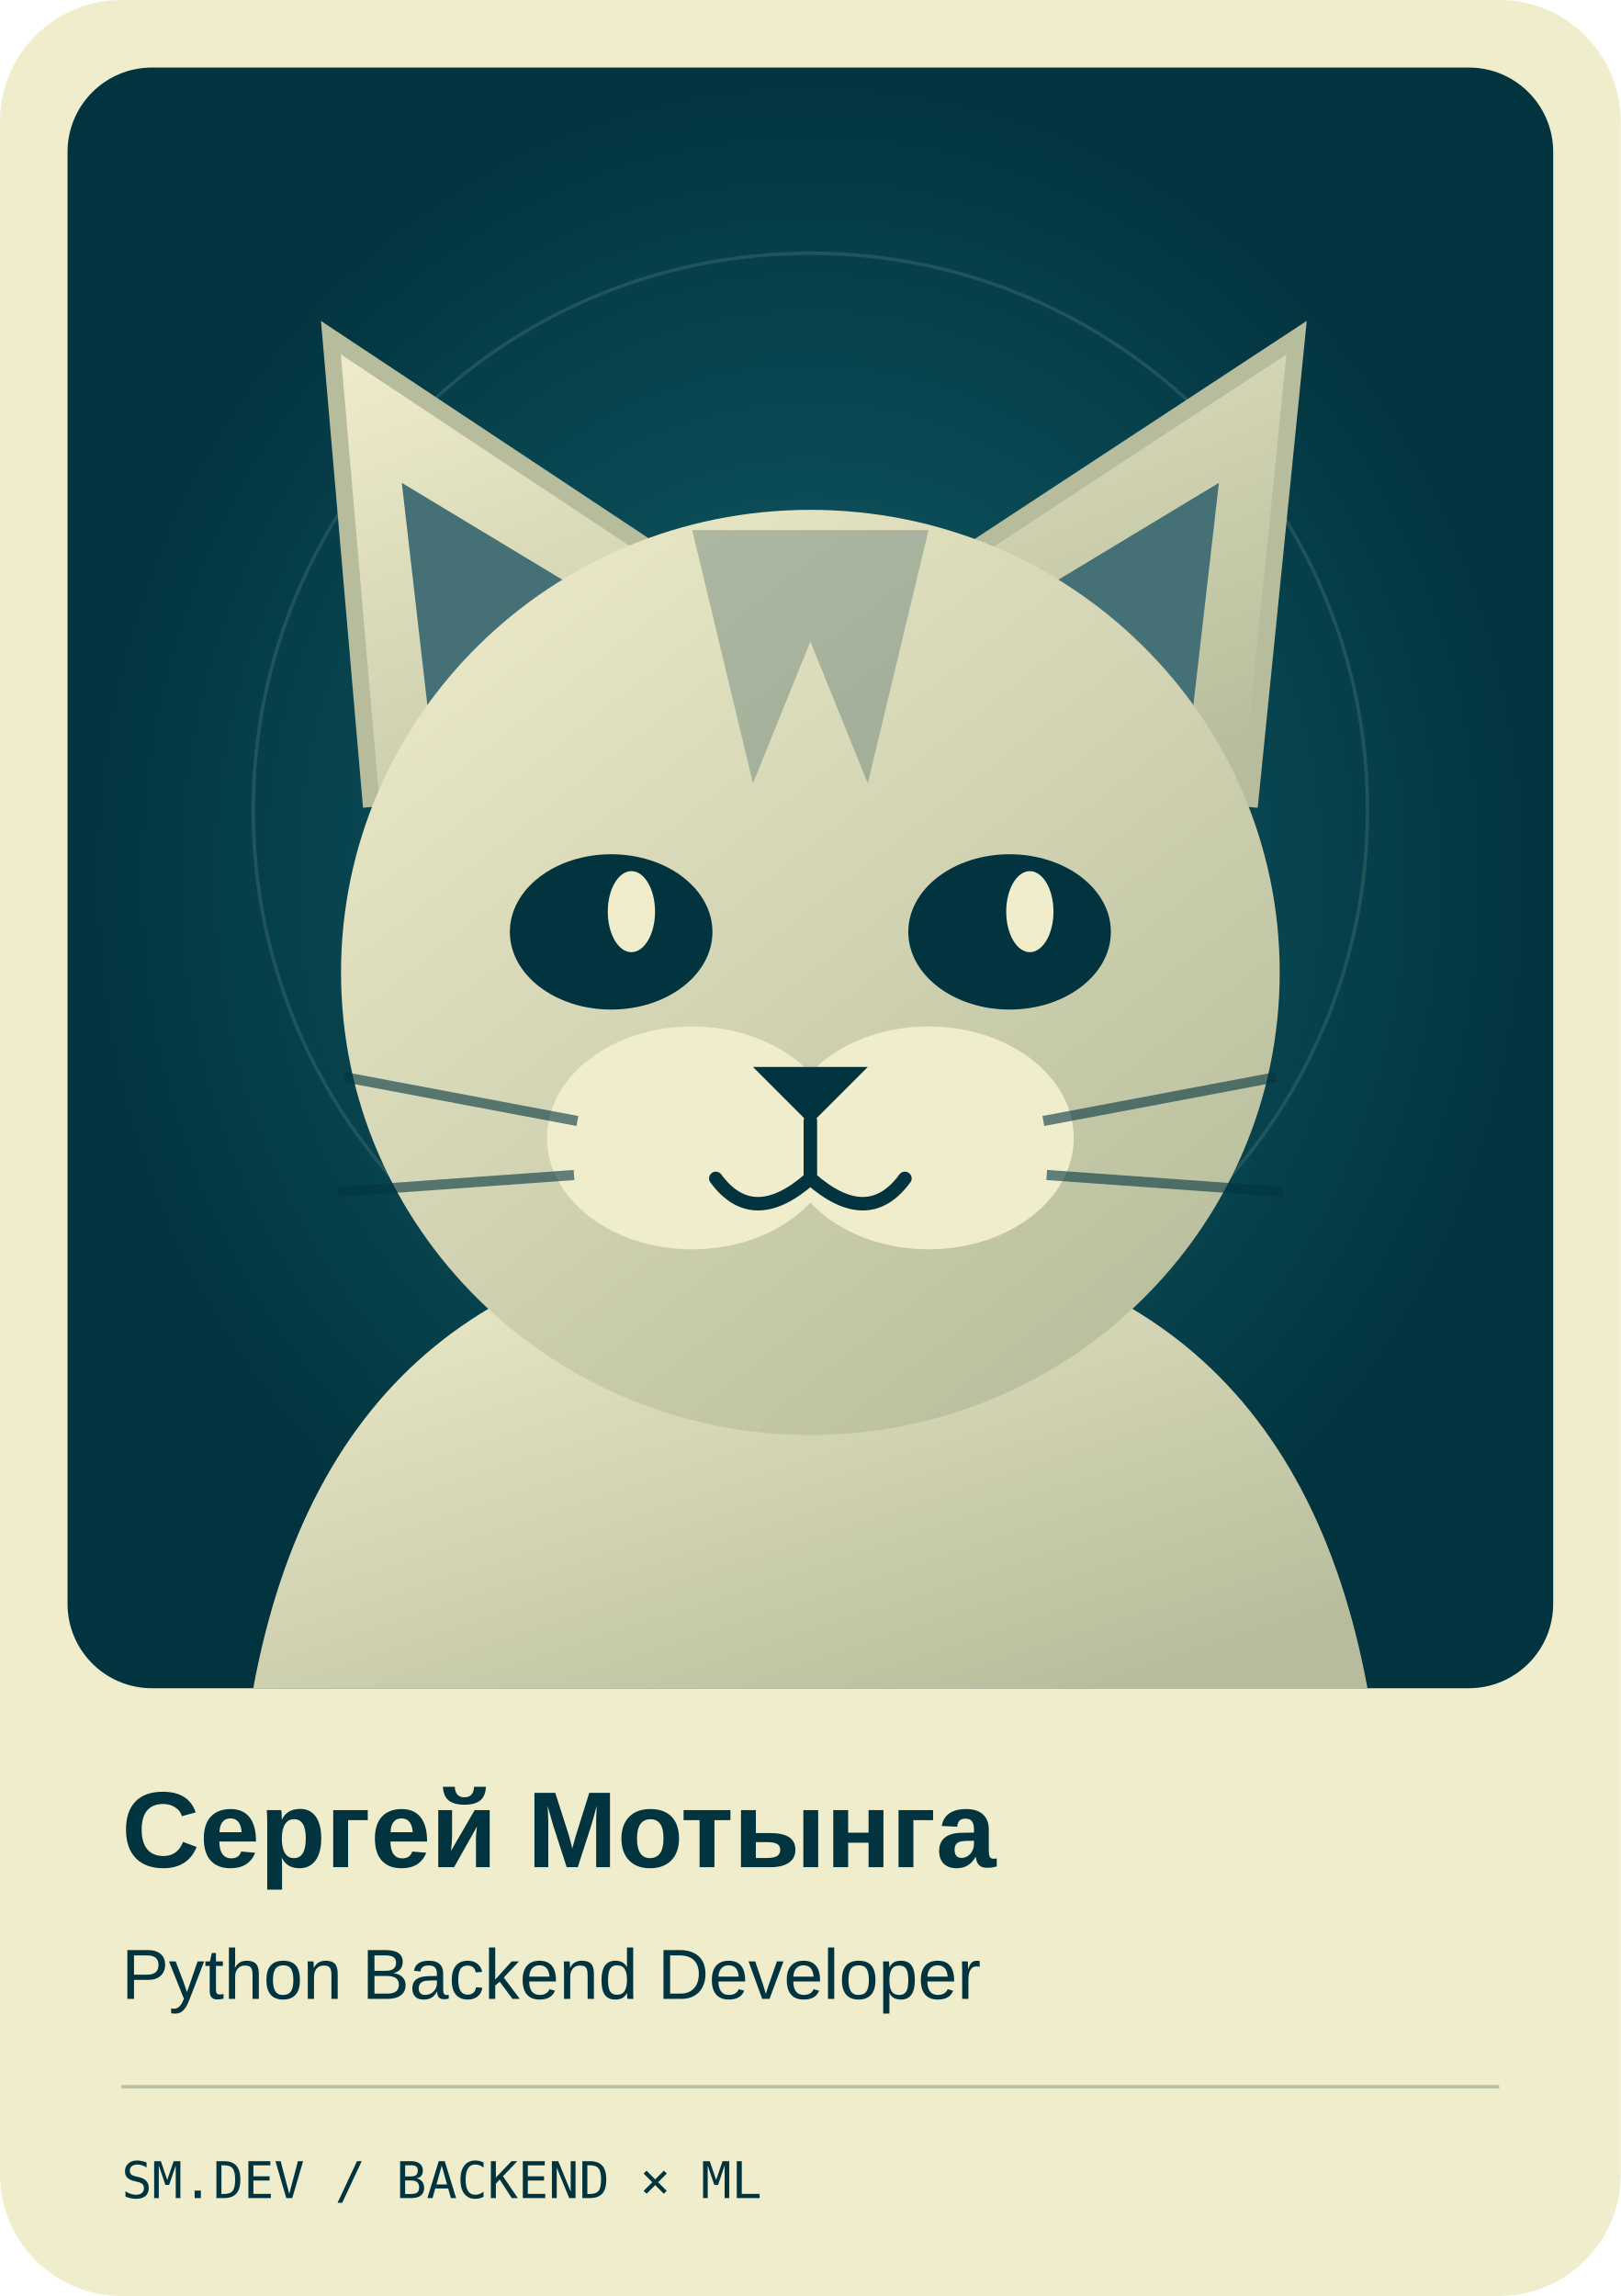
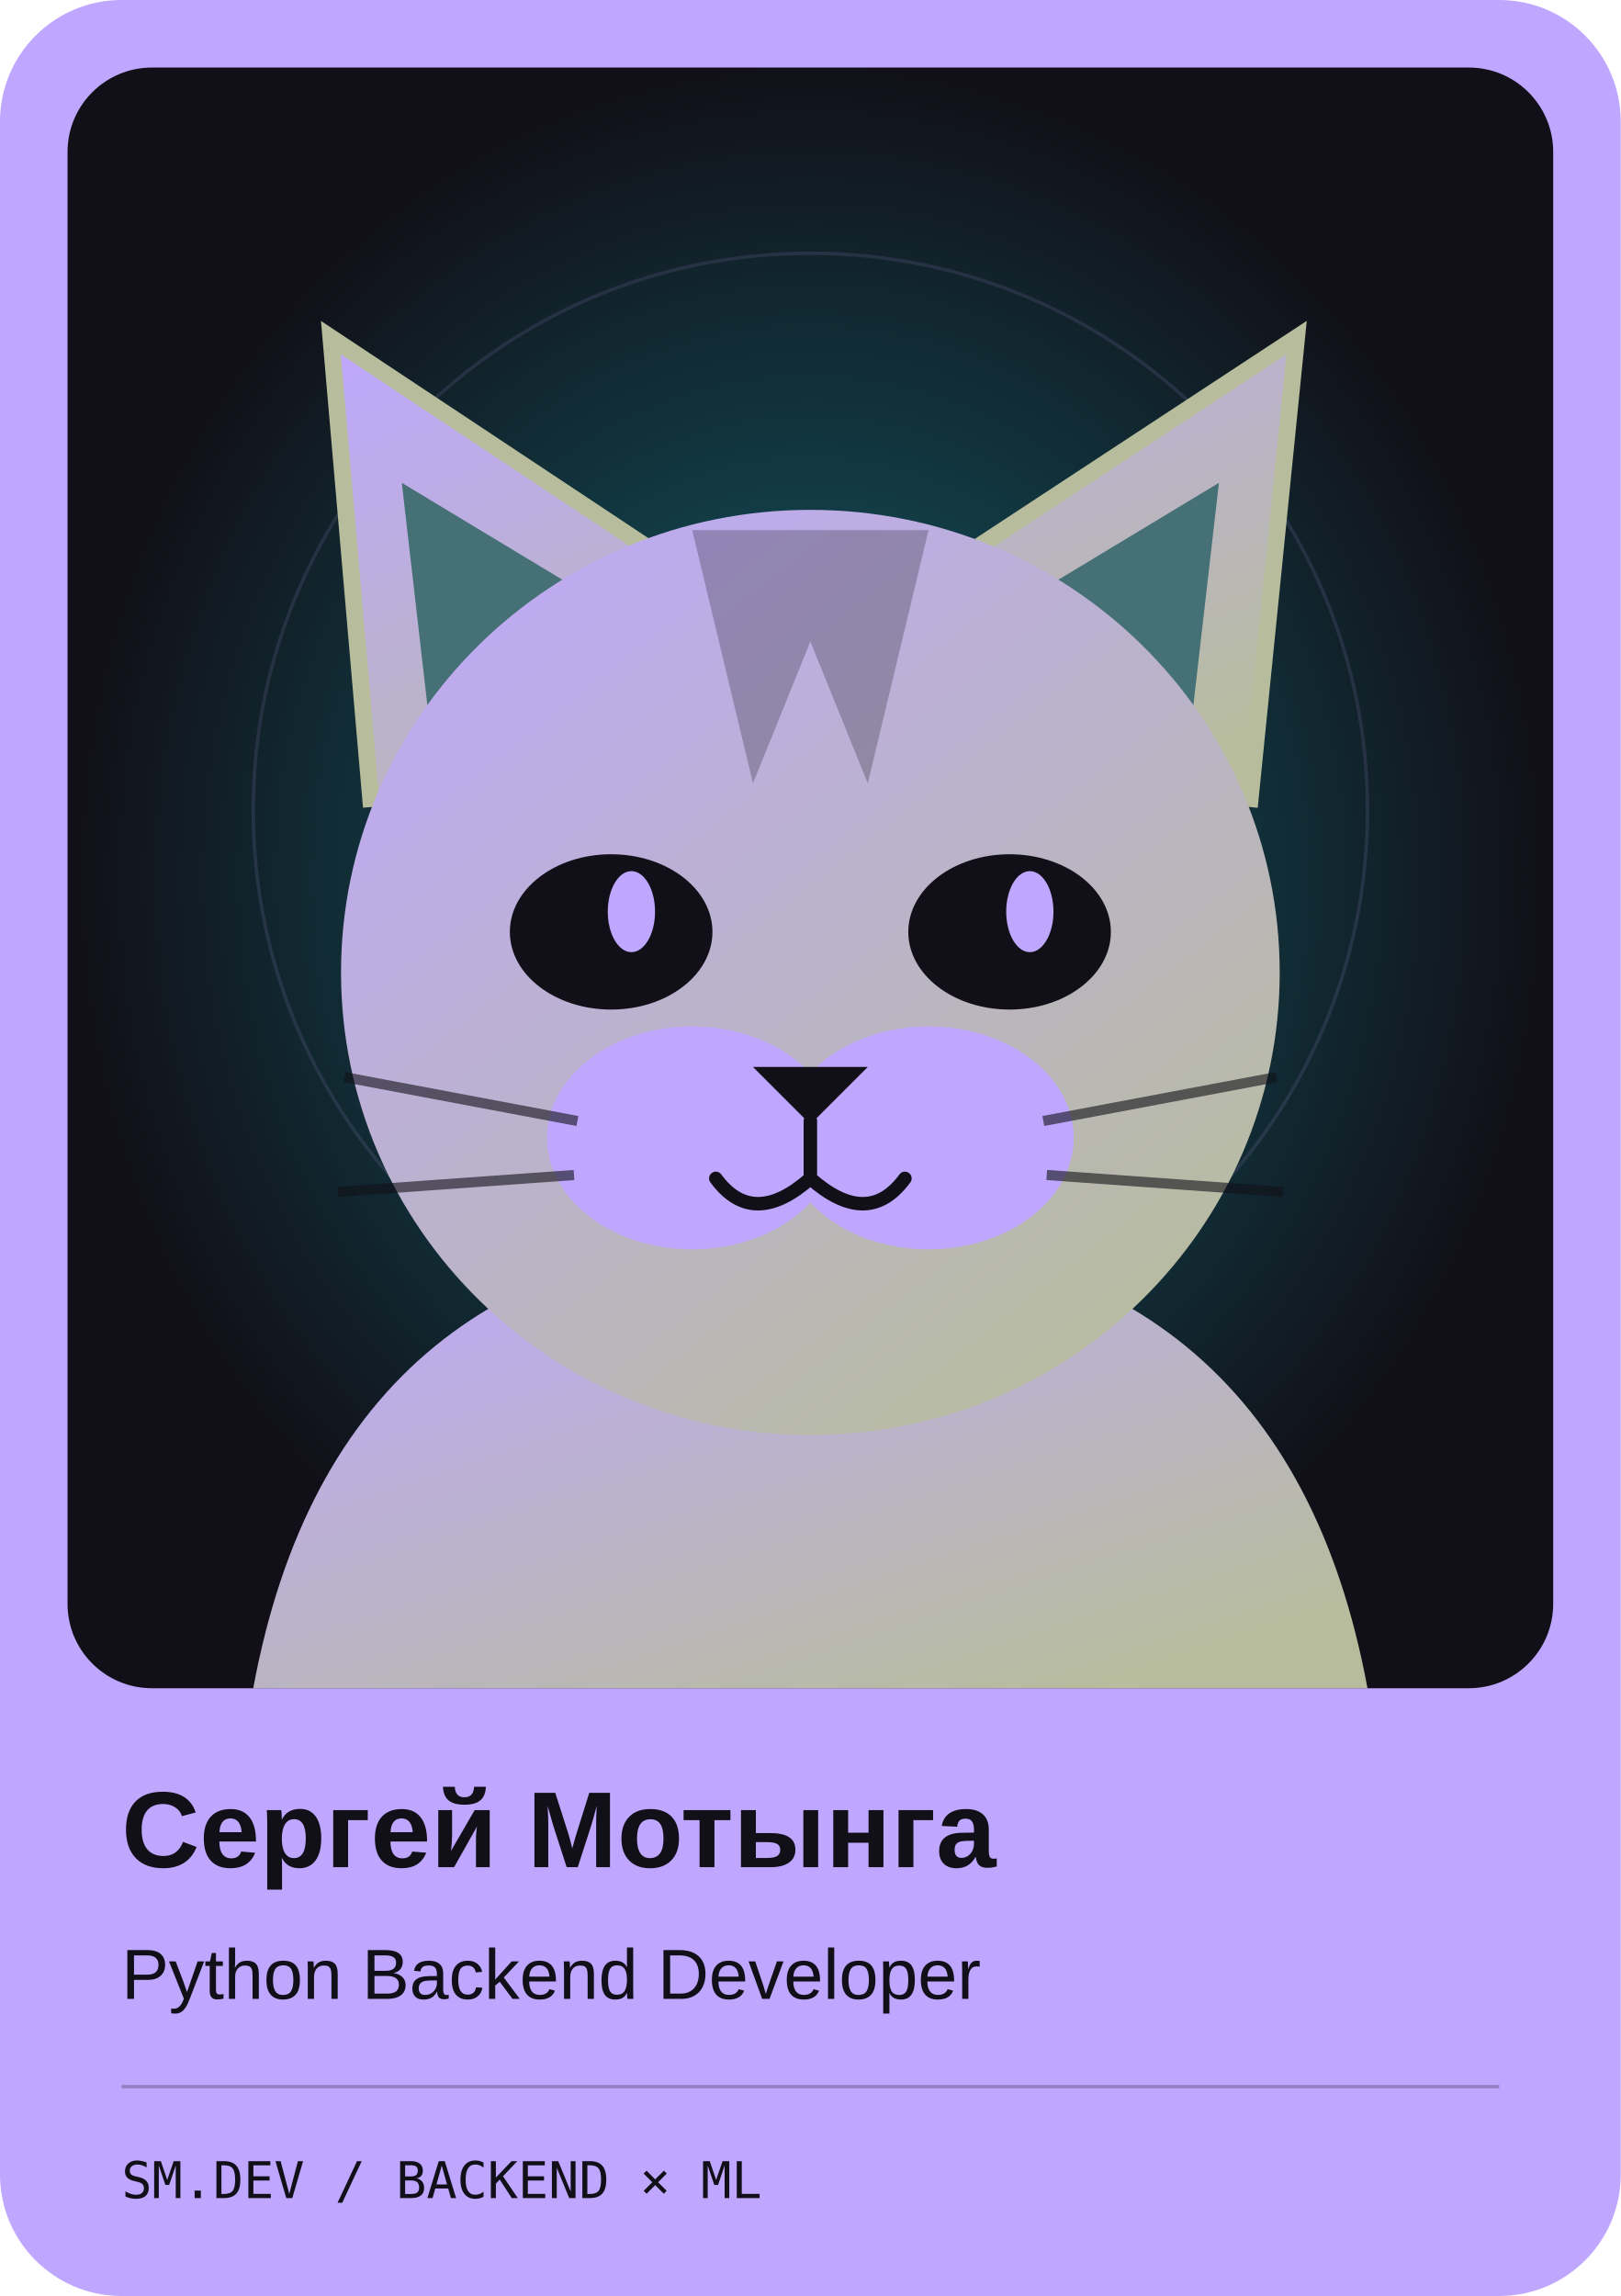
<svg xmlns="http://www.w3.org/2000/svg" width="480" height="680" viewBox="0 0 480 680">
  <defs>
    <radialGradient id="bg">
      <stop stop-color="#12606b" />
-       <stop offset="1" stop-color="#02343F" />
+       <stop offset="1" stop-color="#111018" />
    </radialGradient>
    <linearGradient id="fur" x2="0.8" y2="1">
-       <stop stop-color="#f0edcc" />
+       <stop stop-color="#BFA7FF" />
      <stop offset="1" stop-color="#b7bd9c" />
    </linearGradient>
  </defs>
-   <rect width="480" height="680" rx="36" fill="#F0EDCC" />
+   <rect width="480" height="680" rx="36" fill="#BFA7FF" />
  <rect x="20" y="20" width="440" height="480" rx="25" fill="url(#bg)" />
-   <circle cx="240" cy="240" r="165" fill="none" stroke="#F0EDCC" stroke-opacity=".12" />
+   <circle cx="240" cy="240" r="165" fill="none" stroke="#BFA7FF" stroke-opacity=".12" />
  <path d="M75 500Q100 365 240 365T405 500" fill="url(#fur)" />
  <path d="M110 239 98 100 199 167M282 167 384 100 370 239" fill="url(#fur)" stroke="#b7bd9c" stroke-width="5" />
  <path d="m119 143 10 87 48-52m126 0 48 52 10-87" fill="#447076" />
  <ellipse cx="240" cy="288" rx="139" ry="137" fill="url(#fur)" />
-   <path d="m205 157 18 75 17-42 17 42 18-75" fill="#02343F" opacity=".25" />
-   <ellipse cx="181" cy="276" rx="30" ry="23" fill="#02343F" />
-   <ellipse cx="299" cy="276" rx="30" ry="23" fill="#02343F" />
-   <ellipse cx="187" cy="270" rx="7" ry="12" fill="#F0EDCC" />
-   <ellipse cx="305" cy="270" rx="7" ry="12" fill="#F0EDCC" />
-   <ellipse cx="205" cy="337" rx="43" ry="33" fill="#F0EDCC" />
-   <ellipse cx="275" cy="337" rx="43" ry="33" fill="#F0EDCC" />
-   <path d="m223 316 17 17 17-17Z" fill="#02343F" />
-   <path d="M240 332v17m0 0q-17 15-28 0m28 0q17 15 28 0" fill="none" stroke="#02343F" stroke-width="4" stroke-linecap="round" />
-   <g stroke="#02343F" stroke-width="3" opacity=".6">
+   <path d="m205 157 18 75 17-42 17 42 18-75" fill="#111018" opacity=".25" />
+   <ellipse cx="181" cy="276" rx="30" ry="23" fill="#111018" />
+   <ellipse cx="299" cy="276" rx="30" ry="23" fill="#111018" />
+   <ellipse cx="187" cy="270" rx="7" ry="12" fill="#BFA7FF" />
+   <ellipse cx="305" cy="270" rx="7" ry="12" fill="#BFA7FF" />
+   <ellipse cx="205" cy="337" rx="43" ry="33" fill="#BFA7FF" />
+   <ellipse cx="275" cy="337" rx="43" ry="33" fill="#BFA7FF" />
+   <path d="m223 316 17 17 17-17Z" fill="#111018" />
+   <path d="M240 332v17m0 0q-17 15-28 0m28 0q17 15 28 0" fill="none" stroke="#111018" stroke-width="4" stroke-linecap="round" />
+   <g stroke="#111018" stroke-width="3" opacity=".6">
    <path d="m171 332-69-13m68 29-70 5m209-21 69-13m-68 29 70 5" />
  </g>
-   <text x="36" y="553" font-family="Arial,sans-serif" font-weight="700" font-size="32" fill="#02343F">Сергей Мотынга</text>
-   <text x="36" y="592" font-family="Arial,sans-serif" font-size="21" fill="#02343F">Python Backend Developer</text>
-   <path d="M36 618h408" stroke="#02343F" opacity=".25" />
-   <text x="36" y="651" font-family="monospace" font-size="15" fill="#02343F">SM.DEV / BACKEND × ML</text>
+   <text x="36" y="553" font-family="Arial,sans-serif" font-weight="700" font-size="32" fill="#111018">Сергей Мотынга</text>
+   <text x="36" y="592" font-family="Arial,sans-serif" font-size="21" fill="#111018">Python Backend Developer</text>
+   <path d="M36 618h408" stroke="#111018" opacity=".25" />
+   <text x="36" y="651" font-family="monospace" font-size="15" fill="#111018">SM.DEV / BACKEND × ML</text>
</svg>
